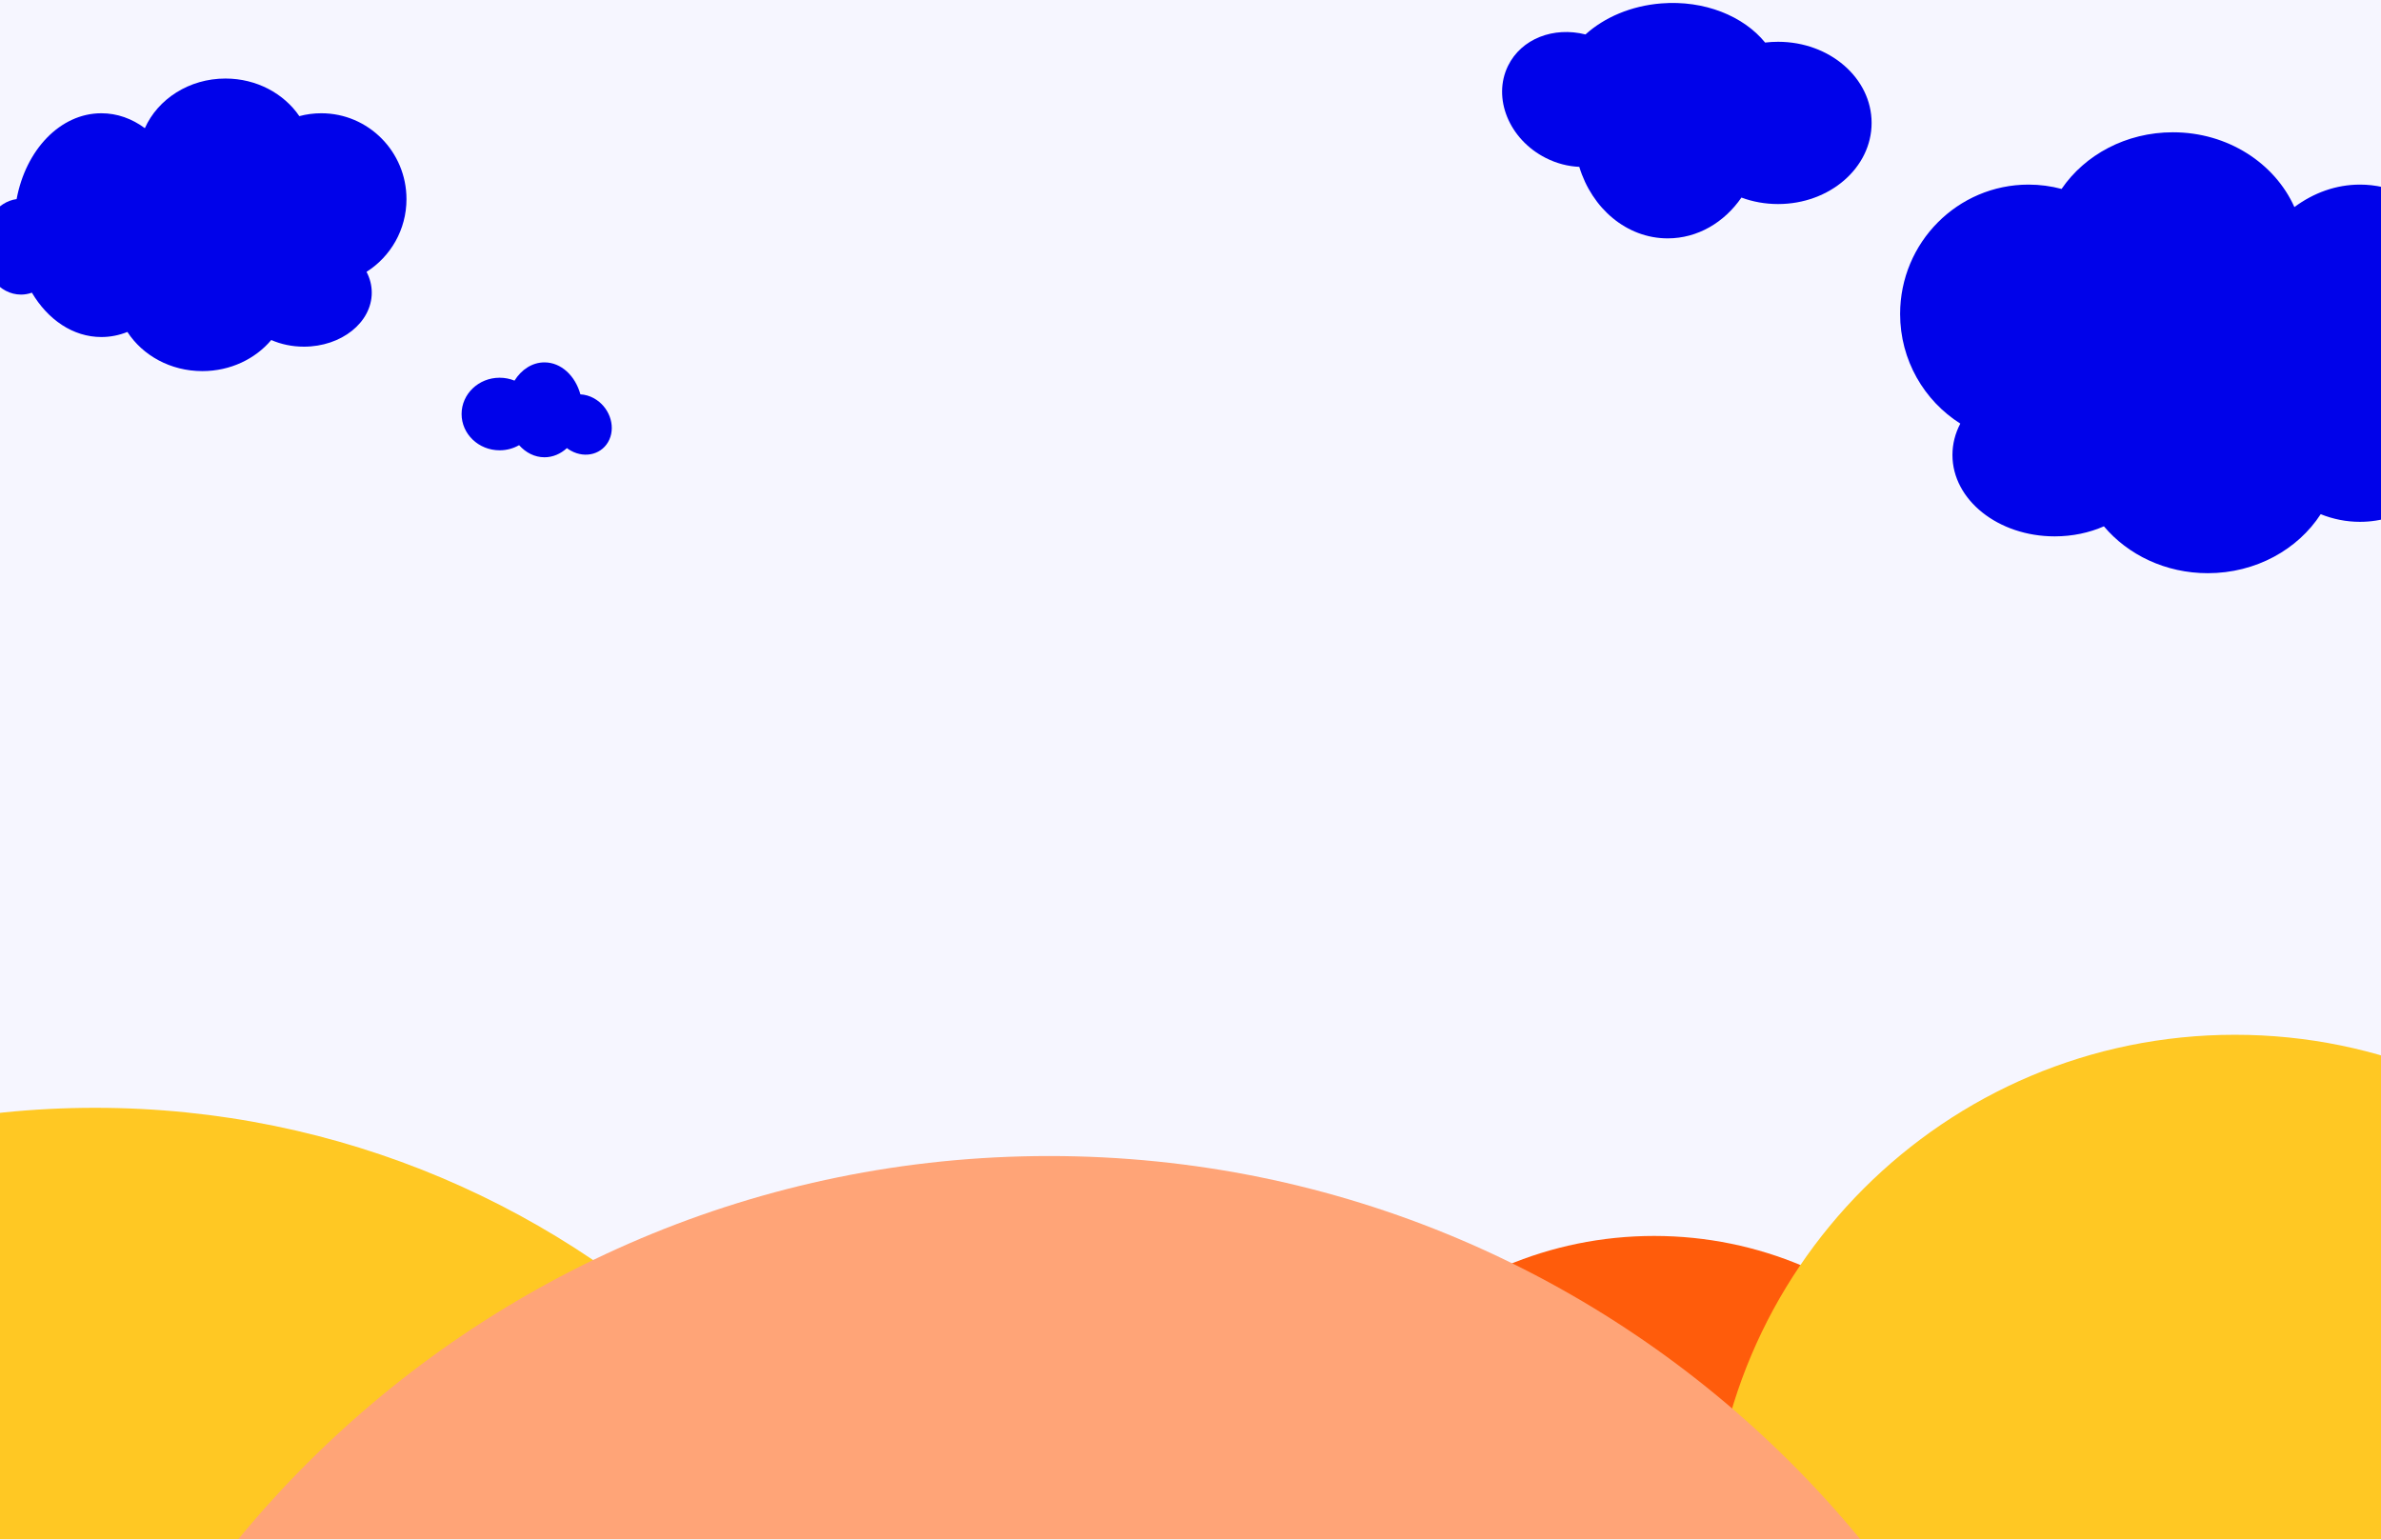
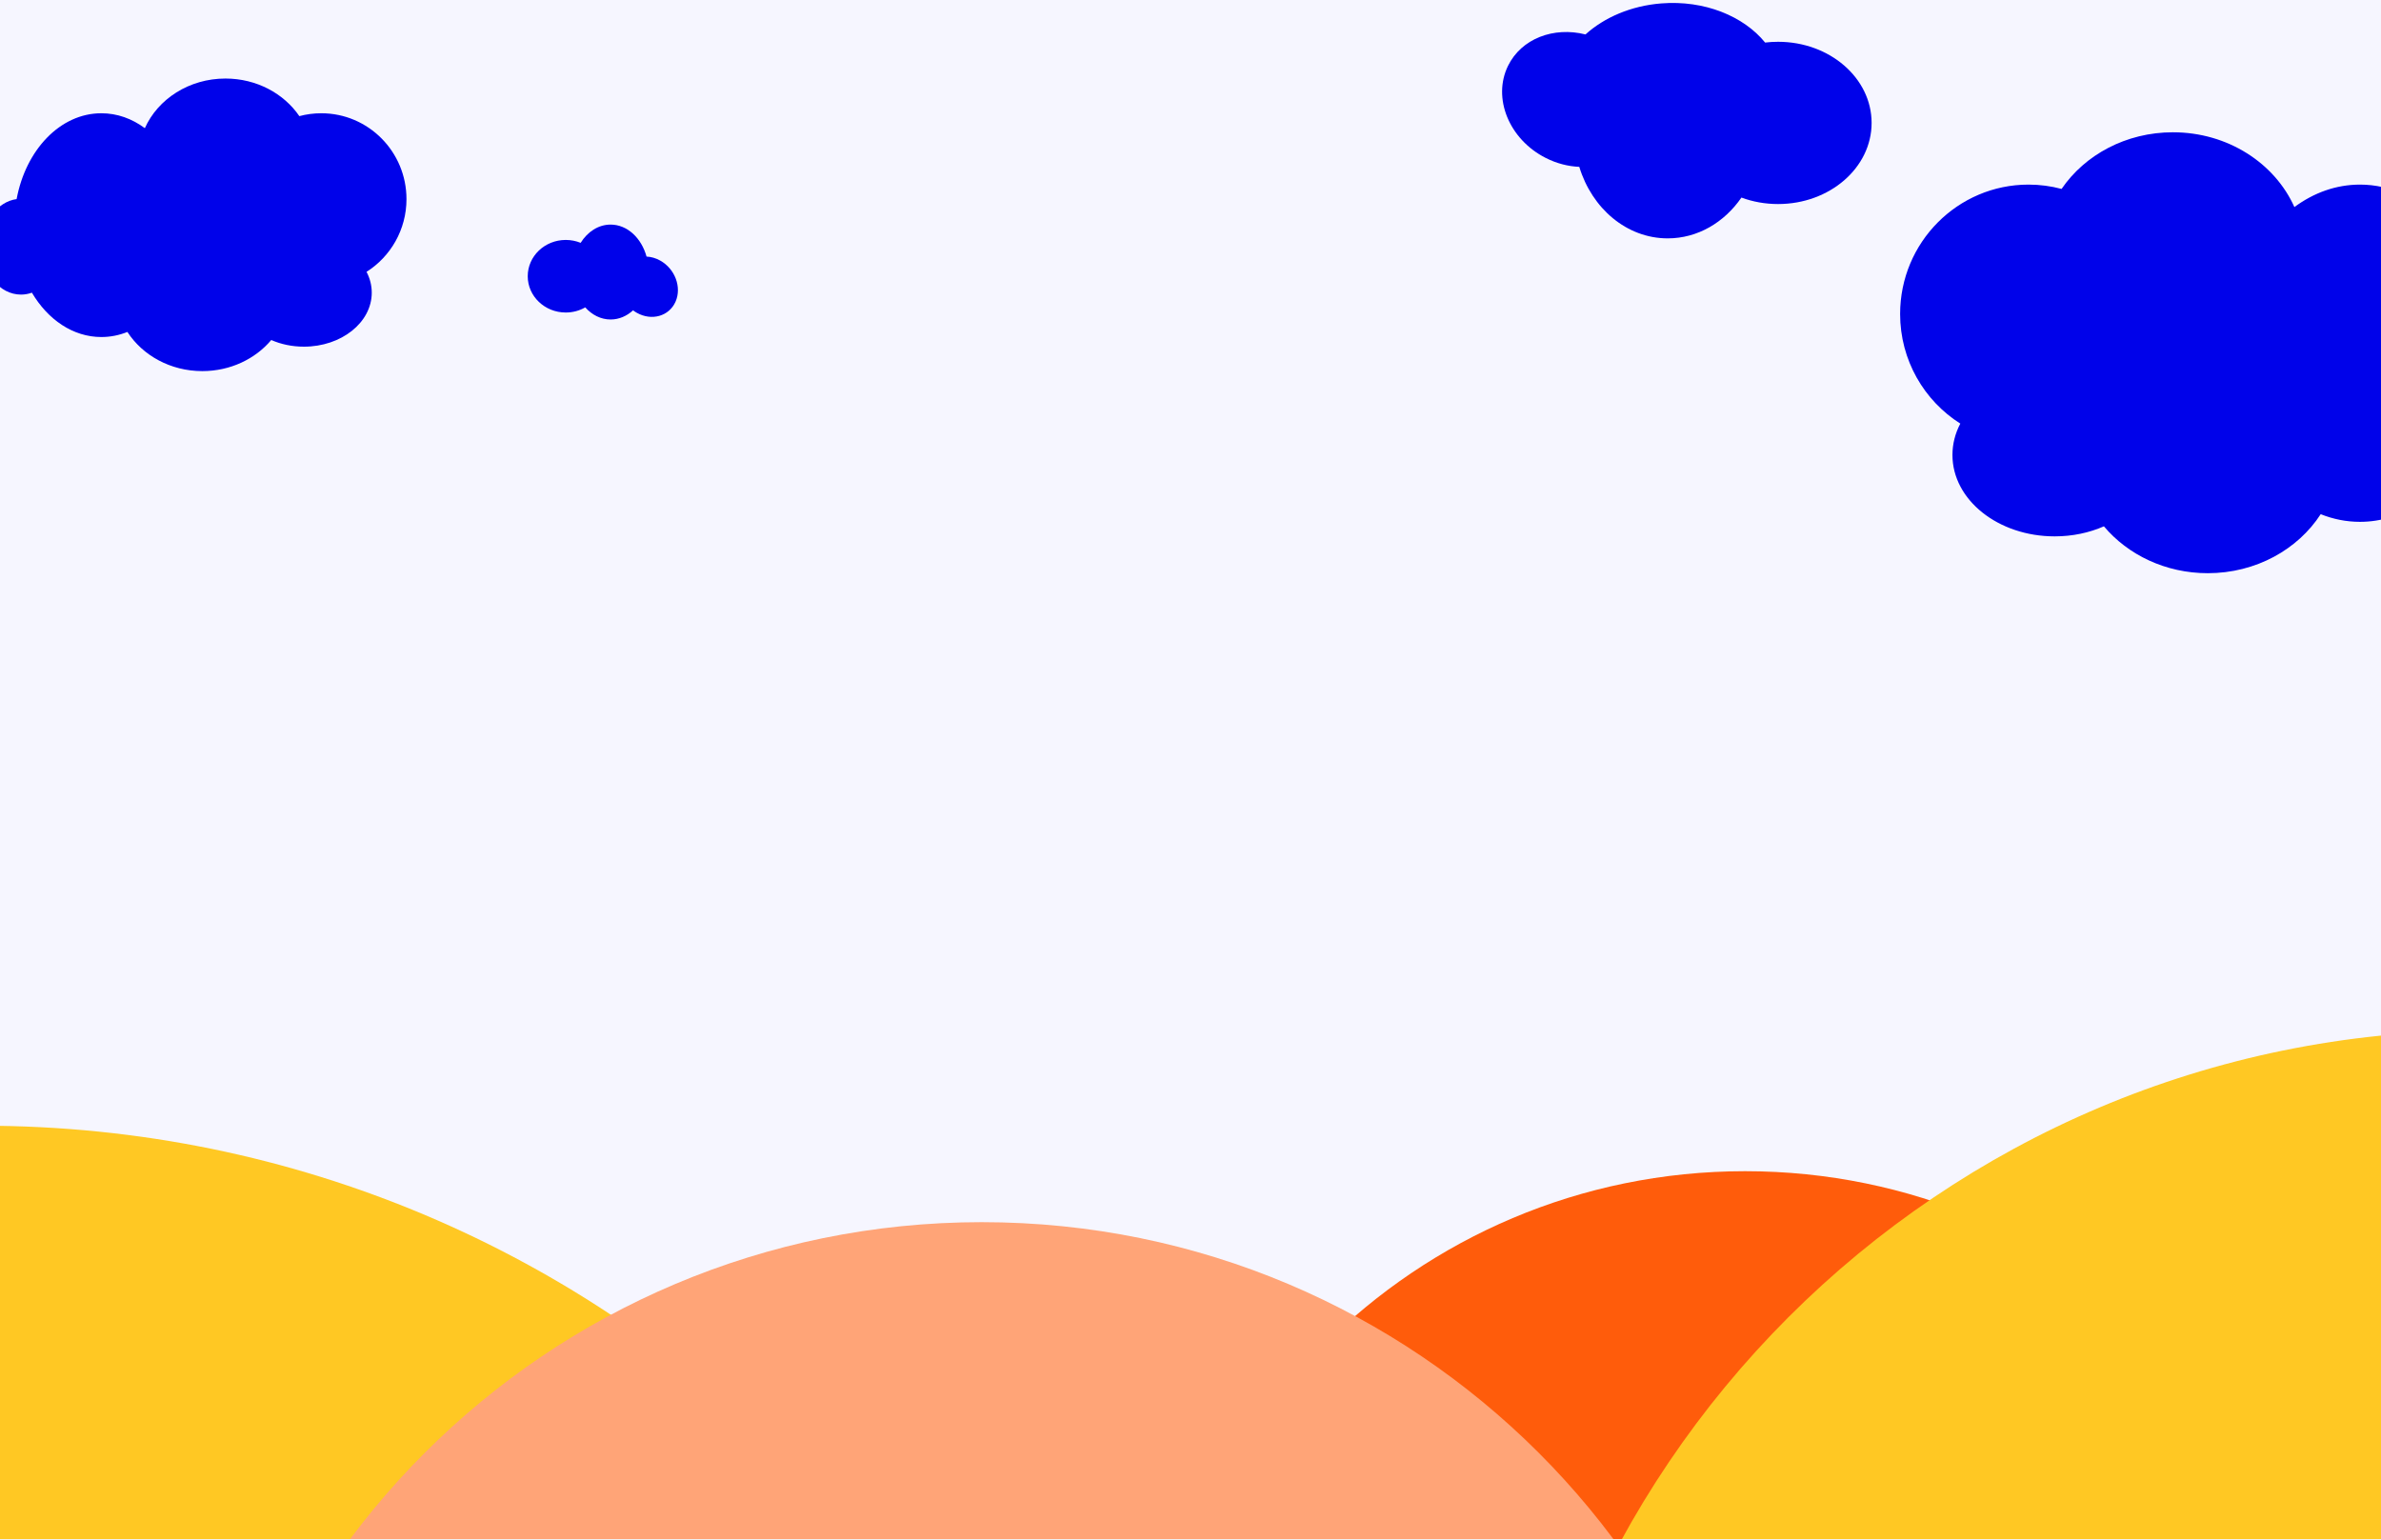
<svg xmlns="http://www.w3.org/2000/svg" width="1728" height="1117" viewBox="0 0 1728 1117" fill="none">
  <g clip-path="url(#clip0_847_4710)">
    <rect width="1728" height="1117" fill="#F6F6FF" />
    <path fill-rule="evenodd" clip-rule="evenodd" d="M1576.98 96C1616.79 96 1650.9 118.429 1665.15 150.285C1679.15 139.913 1695.39 133.978 1712.72 133.978C1757.7 133.978 1795.41 174.009 1805.41 227.845C1826.66 230.773 1843.18 252.967 1843.18 279.913C1843.18 308.85 1824.13 332.309 1800.63 332.309C1796.49 332.309 1792.48 331.58 1788.7 330.221C1771.3 359.691 1743.74 378.726 1712.72 378.726C1702.8 378.726 1693.23 376.78 1684.24 373.169C1667.62 398.817 1637.14 416 1602.3 416C1571.62 416 1544.33 402.68 1526.9 381.991C1516.3 386.634 1504.13 389.275 1491.18 389.275C1450.2 389.275 1416.98 362.825 1416.98 330.198C1416.98 322.129 1419.01 314.439 1422.69 307.432C1396.44 290.823 1379 261.398 1379 227.868C1379 176.014 1420.72 133.978 1472.19 133.978C1480.48 133.978 1488.52 135.07 1496.18 137.118C1513.03 112.421 1542.92 96 1576.98 96Z" fill="#0002EA" />
    <path fill-rule="evenodd" clip-rule="evenodd" d="M163.633 57C137.217 57 114.585 71.883 105.126 93.021C95.838 86.138 85.061 82.2 73.567 82.2C43.716 82.2 18.696 108.762 12.058 144.484C-2.04 146.427 -13 161.154 -13 179.033C-13 198.234 -0.36 213.8 15.233 213.8C17.981 213.8 20.637 213.317 23.149 212.415C34.695 231.97 52.982 244.6 73.567 244.6C80.148 244.6 86.495 243.309 92.462 240.913C103.49 257.931 123.712 269.333 146.833 269.333C167.19 269.333 185.3 260.495 196.865 246.767C203.896 249.847 211.975 251.6 220.567 251.6C247.758 251.6 269.8 234.049 269.8 212.4C269.8 207.046 268.452 201.943 266.012 197.294C283.425 186.273 295 166.748 295 144.5C295 110.093 267.316 82.2 233.167 82.2C227.663 82.2 222.328 82.924 217.249 84.284C206.069 67.896 186.236 57 163.633 57Z" fill="#0002EA" />
-     <path fill-rule="evenodd" clip-rule="evenodd" d="M411.434 325.228C406.869 329.405 401.237 331.871 395.144 331.871C388.07 331.871 381.618 328.547 376.736 323.082C372.598 325.447 367.758 326.807 362.585 326.807C347.35 326.807 335 315.017 335 300.473C335 285.93 347.35 274.14 362.585 274.14C366.424 274.14 370.08 274.889 373.401 276.242C378.45 268.181 386.312 263 395.144 263C407.231 263 417.502 272.705 421.23 286.213C424.519 286.364 427.909 287.306 431.144 289.113C441.942 295.144 446.913 308.528 442.247 319.006C437.58 329.484 425.043 333.089 414.244 327.058C413.258 326.507 412.32 325.894 411.434 325.228Z" fill="#0002EA" />
+     <path fill-rule="evenodd" clip-rule="evenodd" d="M459.434 225.228C454.869 229.405 449.237 231.871 443.144 231.871C436.07 231.871 429.618 228.547 424.736 223.082C420.598 225.447 415.758 226.807 410.585 226.807C395.35 226.807 383 215.017 383 200.473C383 185.93 395.35 174.14 410.585 174.14C414.424 174.14 418.08 174.889 421.401 176.242C426.45 168.181 434.312 163 443.144 163C455.231 163 465.502 172.705 469.23 186.213C472.519 186.364 475.909 187.306 479.144 189.113C489.942 195.144 494.913 208.528 490.247 219.006C485.58 229.484 473.043 233.089 462.244 227.058C461.258 226.507 460.32 225.894 459.434 225.228Z" fill="#0002EA" />
    <path fill-rule="evenodd" clip-rule="evenodd" d="M1281.03 30.885C1284.1 30.515 1287.25 30.323 1290.44 30.323C1327.92 30.323 1358.31 56.686 1358.31 89.206C1358.31 121.726 1327.92 148.088 1290.44 148.088C1281 148.088 1272 146.414 1263.83 143.39C1251.41 161.414 1232.07 173 1210.34 173C1180.6 173 1155.33 151.3 1146.16 121.095C1138.07 120.755 1129.72 118.649 1121.77 114.61C1095.2 101.123 1082.97 71.197 1094.45 47.767C1104.14 28 1127.61 19.173 1150.66 24.995C1164.31 12.668 1183.66 4.218 1205.69 2.473C1236.95 -0.004 1265.39 11.667 1281.03 30.885Z" fill="#0002EA" />
-     <circle cx="69" cy="1450" r="646" fill="#FFC823" />
-     <circle cx="1200.5" cy="1173.5" r="276.5" fill="#FF5C0B" />
-     <circle cx="1622" cy="1132" r="381" fill="#FFC823" />
-     <ellipse cx="761.5" cy="1600" rx="761.5" ry="761" fill="#FFA477" />
+     <circle cx="-13" cy="1644" r="827" fill="#FFC823" />
+     <circle cx="1266.5" cy="1283.5" r="433.5" fill="#FF5C0B" />
+     <circle cx="1800" cy="1458" r="710" fill="#FFC823" />
+     <ellipse cx="712.5" cy="1458.12" rx="571.5" ry="571.125" fill="#FFA477" />
  </g>
  <defs>
    <clipPath id="clip0_847_4710">
      <rect width="1728" height="1117" fill="white" />
    </clipPath>
  </defs>
</svg>
